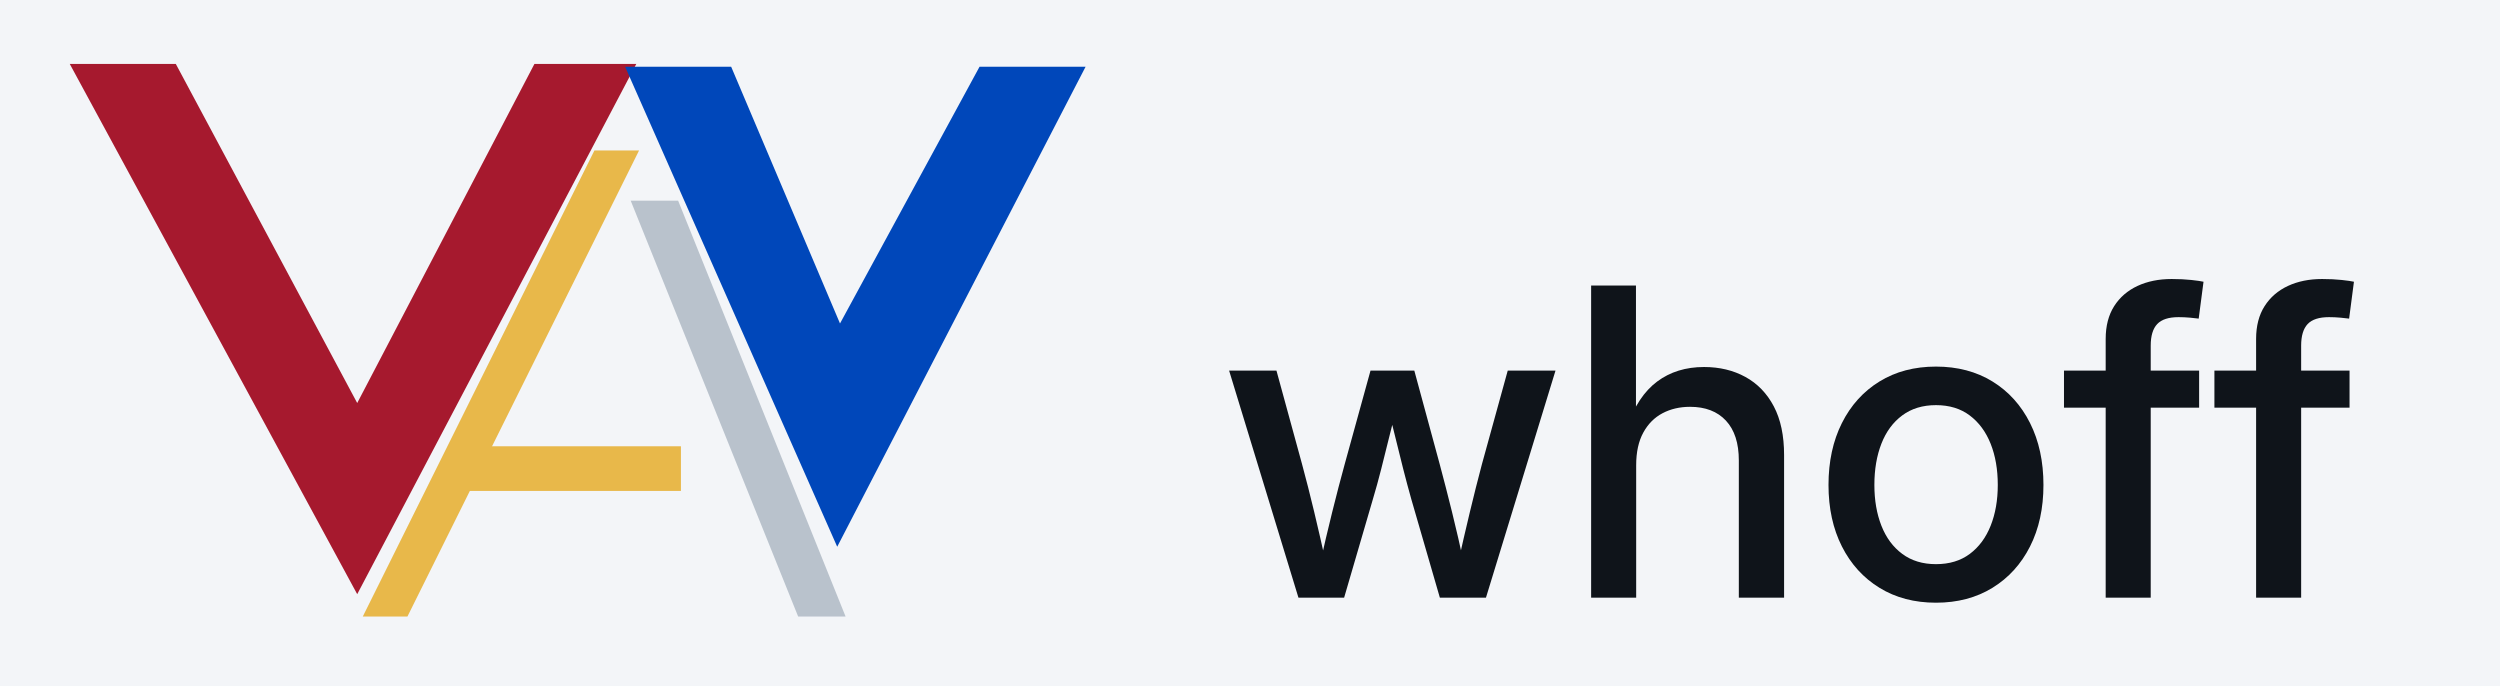
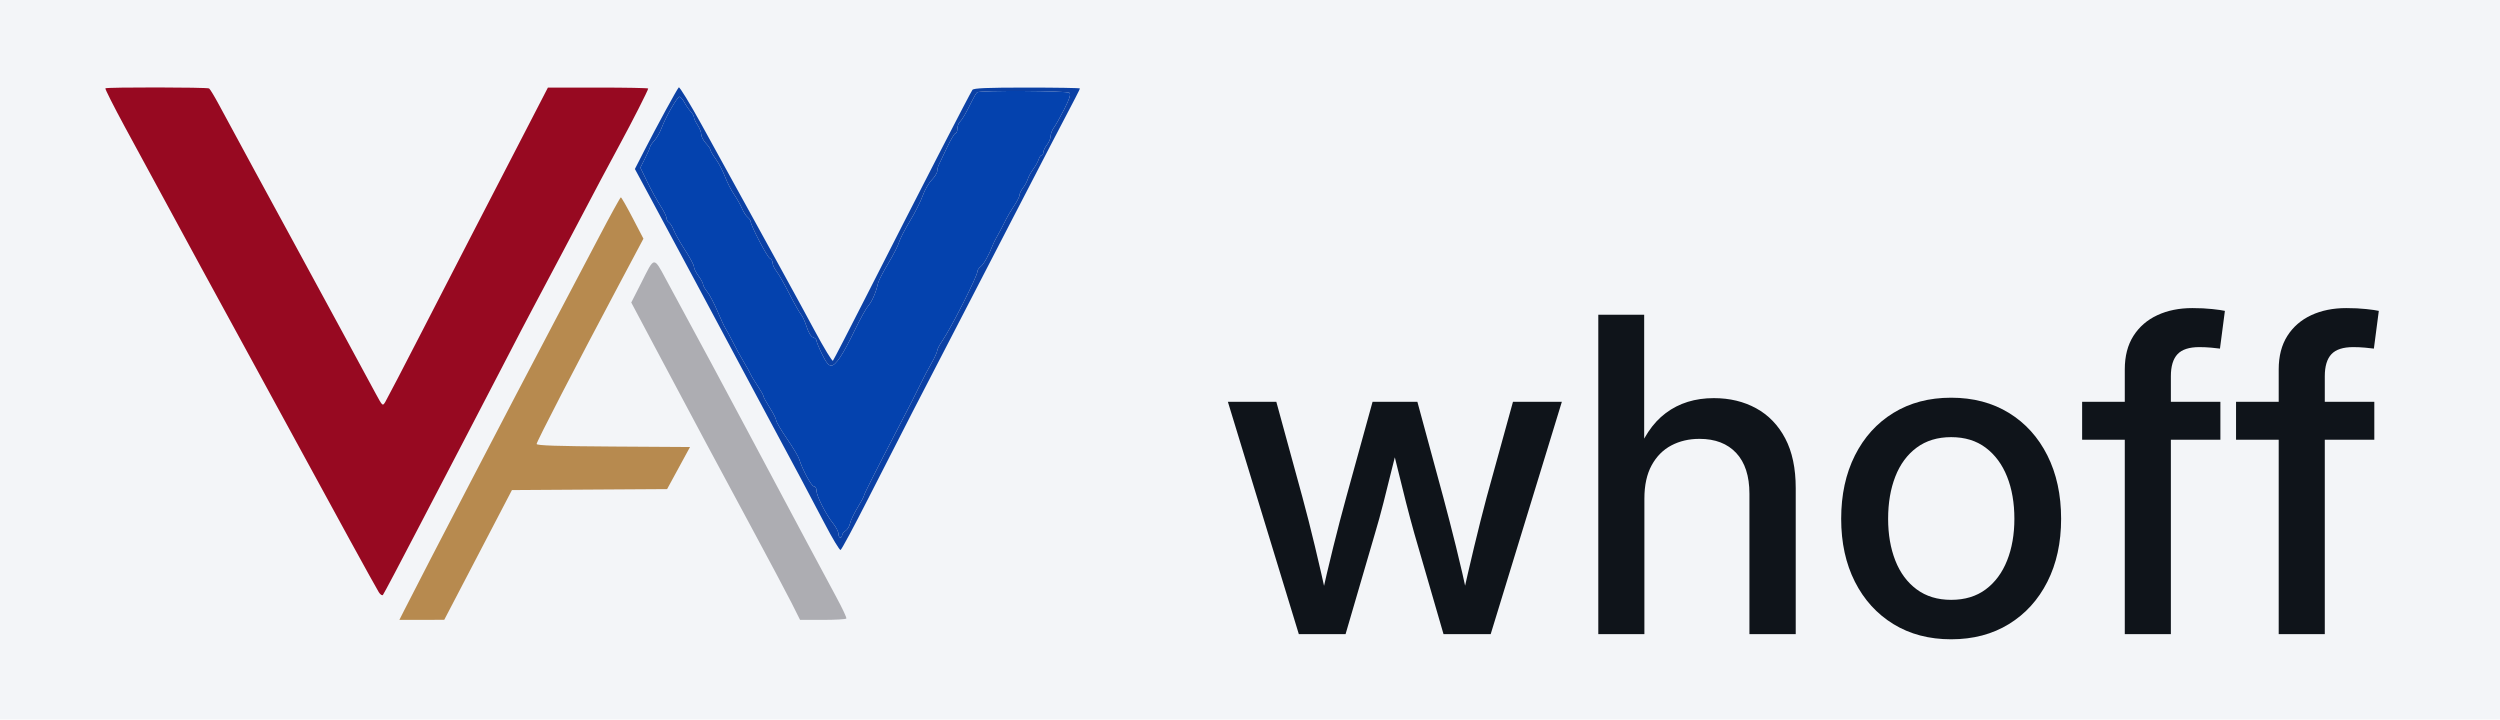
- <svg xmlns="http://www.w3.org/2000/svg" viewBox="0 0 860 236" width="860" height="236">
-   <rect width="860" height="236" fill="#F3F5F8" />
-   <g transform="translate(24 22) scale(0.48)">
+ <svg xmlns="http://www.w3.org/2000/svg" viewBox="0 0 820 236" width="820" height="236">
+   <rect width="820" height="236" fill="#F3F5F8" />
+   <g transform="translate(20 14) scale(0.6) translate(-84.98 -241.46)">
    <g id="wa-mark">
-       <path d="M0 0 L76 0 L206 243 L333 0 L406 0 L206 380 Z" fill="#A6192E" />
-       <path d="M398 2 L474 2 L552 186 L652 2 L728 2 L550 346 Z" fill="#0047BA" />
-       <path d="M376 62 L408 62 L242 396 L210 396 Z" fill="#E8B84A" />
-       <path d="M276 274 L438 274 L438 306 L276 306 Z" fill="#E8B84A" />
-       <path d="M402 98 L436 98 L556 396 L522 396 Z" fill="#B9C2CC" />
+       <path d="M 512.00 510.74 C512.00,511.43 511.55,512.00 511.00,512.00 C510.45,512.00 510.00,511.07 510.00,509.94 C510.00,508.81 508.67,506.22 507.03,504.19 C503.09,499.29 498.00,489.21 498.00,486.32 C498.00,484.98 497.40,484.00 496.57,484.00 C495.25,484.00 490.29,474.79 488.49,469.00 C488.06,467.62 485.08,462.66 481.86,457.96 C478.64,453.26 475.99,448.76 475.97,447.96 C475.96,447.16 474.39,444.05 472.47,441.05 C470.56,438.05 469.00,435.19 469.00,434.69 C469.00,434.20 467.60,431.72 465.90,429.20 C464.19,426.67 462.39,423.68 461.89,422.55 C461.39,421.42 459.63,418.25 457.98,415.50 C456.33,412.75 453.69,407.91 452.11,404.74 C450.53,401.58 448.81,398.43 448.30,397.74 C447.78,397.06 445.84,392.90 443.98,388.50 C442.13,384.10 439.57,379.23 438.31,377.67 C437.04,376.12 436.00,374.29 436.00,373.62 C436.00,372.94 434.88,370.86 433.50,369.00 C432.12,367.14 431.00,364.86 431.00,363.94 C431.00,363.03 428.83,358.95 426.18,354.89 C423.53,350.82 420.75,345.92 419.99,344.00 C419.24,342.08 418.03,340.14 417.31,339.70 C416.59,339.26 416.00,338.18 416.00,337.30 C416.00,336.43 414.51,333.41 412.68,330.60 C410.86,327.80 407.64,321.96 405.54,317.63 L 401.71 309.76 L 404.35 304.53 C405.81,301.65 407.00,298.92 407.00,298.45 C407.00,297.99 408.05,296.46 409.32,295.05 C410.60,293.65 412.37,290.57 413.26,288.22 C415.53,282.15 421.91,271.00 423.10,271.00 C423.64,271.00 424.86,272.42 425.80,274.16 C426.73,275.89 428.29,278.14 429.25,279.16 C430.21,280.17 431.00,281.56 431.01,282.25 C431.01,282.94 431.91,284.85 433.00,286.50 C434.09,288.15 434.99,290.45 434.99,291.60 C435.00,292.76 436.12,294.92 437.50,296.41 C438.88,297.89 440.00,299.53 440.00,300.06 C440.00,300.59 441.34,302.86 442.97,305.11 C444.60,307.37 446.86,311.69 447.99,314.71 C449.13,317.74 451.34,322.09 452.92,324.38 C454.49,326.67 456.44,330.11 457.24,332.02 C458.04,333.94 459.43,336.12 460.35,336.87 C461.26,337.63 462.00,338.67 462.00,339.19 C462.00,341.31 471.13,358.83 472.51,359.36 C473.33,359.68 474.00,360.79 474.00,361.83 C474.00,362.88 474.97,364.96 476.15,366.46 C477.33,367.97 480.52,373.54 483.22,378.85 C485.93,384.16 488.78,389.20 489.55,390.05 C490.32,390.90 491.70,393.93 492.62,396.78 C493.65,399.96 495.00,402.18 496.15,402.55 C497.17,402.87 498.00,403.67 498.00,404.33 C498.00,404.99 499.37,408.34 501.04,411.76 C503.19,416.17 504.64,418.00 505.99,418.00 C508.50,418.00 512.37,412.19 518.98,398.50 C521.90,392.45 525.21,386.48 526.33,385.24 C528.35,383.00 530.61,377.77 531.60,373.04 C531.88,371.69 534.38,366.84 537.15,362.25 C539.92,357.67 542.59,352.43 543.09,350.62 C543.60,348.81 546.27,343.59 549.04,339.04 C551.81,334.48 554.95,328.24 556.03,325.18 C557.10,322.12 559.34,318.21 560.99,316.51 C562.65,314.80 564.00,312.63 564.00,311.69 C564.00,310.75 564.39,309.19 564.86,308.24 C565.33,307.28 567.35,303.01 569.35,298.75 C571.35,294.49 573.44,291.00 573.99,291.00 C574.55,291.00 575.00,289.91 575.00,288.57 C575.00,287.24 575.60,285.54 576.33,284.81 C577.75,283.39 579.70,280.03 583.00,273.29 C584.13,270.98 585.42,268.86 585.87,268.58 C587.67,267.47 635.14,267.74 636.27,268.87 C637.10,269.70 636.39,271.99 633.48,277.75 C631.33,282.01 628.76,286.57 627.78,287.88 C626.80,289.20 626.00,291.27 626.00,292.50 C626.00,293.73 625.10,295.87 624.00,297.27 C622.90,298.67 622.00,300.53 622.00,301.41 C622.00,302.28 621.58,303.00 621.07,303.00 C620.55,303.00 619.83,304.01 619.45,305.25 C619.08,306.49 617.76,308.85 616.53,310.50 C615.30,312.15 613.94,314.62 613.51,316.00 C613.08,317.38 611.89,319.57 610.86,320.88 C609.84,322.20 609.00,323.93 609.00,324.74 C609.00,325.55 607.64,328.22 605.98,330.68 C604.32,333.15 602.29,336.59 601.46,338.33 C600.12,341.17 598.31,344.59 595.83,349.00 C595.37,349.83 594.73,351.17 594.41,352.00 C592.37,357.33 589.38,362.69 587.82,363.81 C586.82,364.53 586.00,365.72 586.00,366.46 C586.00,369.02 571.60,397.46 566.75,404.48 C565.24,406.67 564.00,409.07 564.00,409.81 C564.00,410.56 562.54,413.73 560.75,416.87 C558.96,420.00 556.54,424.58 555.37,427.04 C553.02,431.97 549.15,439.58 541.54,454.17 C530.31,475.72 524.00,488.24 524.00,488.98 C524.00,489.41 522.40,492.40 520.44,495.63 C518.49,498.86 516.62,502.77 516.30,504.33 C515.98,505.89 514.88,507.68 513.86,508.32 C512.84,508.96 512.00,510.05 512.00,510.74 Z" fill="#0442AE" />
+       <path d="M 502.44 504.30 C495.11,490.26 483.27,468.01 476.74,456.00 C475.10,452.98 468.47,440.60 462.01,428.50 C446.81,400.00 415.33,341.27 406.01,324.01 L 398.72 310.51 L 403.84 300.51 C410.64,287.22 421.73,266.87 422.72,265.89 C423.15,265.46 428.76,274.65 435.19,286.30 C475.71,359.80 488.68,383.42 496.95,398.82 C502.07,408.35 506.58,415.78 506.98,415.32 C507.38,414.87 515.59,398.98 525.23,380.00 C553.92,323.51 582.18,268.59 583.25,267.25 C584.00,266.30 591.22,266.00 613.12,266.00 C629.01,266.00 642.00,266.22 642.00,266.48 C642.00,266.93 640.30,270.22 625.99,297.50 C622.81,303.55 613.36,321.77 604.99,338.00 C596.61,354.23 586.61,373.58 582.75,381.00 C556.11,432.32 542.60,458.55 526.37,490.48 C518.54,505.86 511.70,518.60 511.15,518.78 C510.61,518.96 506.69,512.45 502.44,504.30 ZM 512.00 510.74 C512.00,510.05 512.84,508.96 513.86,508.32 C514.88,507.68 515.98,505.89 516.30,504.33 C516.62,502.77 518.49,498.86 520.44,495.63 C522.40,492.40 524.00,489.41 524.00,488.98 C524.00,488.24 530.31,475.72 541.54,454.17 C549.15,439.58 553.02,431.97 555.37,427.04 C556.54,424.58 558.96,420.00 560.75,416.87 C562.54,413.73 564.00,410.56 564.00,409.81 C564.00,409.07 565.24,406.67 566.75,404.48 C571.60,397.46 586.00,369.02 586.00,366.46 C586.00,365.72 586.82,364.53 587.82,363.81 C589.38,362.69 592.37,357.33 594.41,352.00 C594.73,351.17 595.37,349.83 595.83,349.00 C598.31,344.59 600.12,341.17 601.46,338.33 C602.29,336.59 604.32,333.15 605.98,330.68 C607.64,328.22 609.00,325.55 609.00,324.74 C609.00,323.93 609.84,322.20 610.86,320.88 C611.89,319.57 613.08,317.38 613.51,316.00 C613.94,314.62 615.30,312.15 616.53,310.50 C617.76,308.85 619.08,306.49 619.45,305.25 C619.83,304.01 620.55,303.00 621.07,303.00 C621.58,303.00 622.00,302.28 622.00,301.41 C622.00,300.53 622.90,298.67 624.00,297.27 C625.10,295.87 626.00,293.73 626.00,292.50 C626.00,291.27 626.80,289.20 627.78,287.88 C628.76,286.57 631.33,282.01 633.48,277.75 C636.39,271.99 637.10,269.70 636.27,268.87 C635.14,267.74 587.67,267.47 585.87,268.58 C585.42,268.86 584.13,270.98 583.00,273.29 C579.70,280.03 577.75,283.39 576.33,284.81 C575.60,285.54 575.00,287.24 575.00,288.57 C575.00,289.91 574.55,291.00 573.99,291.00 C573.44,291.00 571.35,294.49 569.35,298.75 C567.35,303.01 565.33,307.28 564.86,308.24 C564.39,309.19 564.00,310.75 564.00,311.69 C564.00,312.63 562.65,314.80 560.99,316.51 C559.34,318.21 557.10,322.12 556.03,325.18 C554.95,328.24 551.81,334.48 549.04,339.04 C546.27,343.59 543.60,348.81 543.09,350.62 C542.59,352.43 539.92,357.67 537.15,362.25 C534.38,366.84 531.88,371.69 531.60,373.04 C530.61,377.77 528.35,383.00 526.33,385.24 C525.21,386.48 521.90,392.45 518.98,398.50 C512.37,412.19 508.50,418.00 505.99,418.00 C504.64,418.00 503.19,416.17 501.04,411.76 C499.37,408.34 498.00,404.99 498.00,404.33 C498.00,403.67 497.17,402.87 496.15,402.55 C495.00,402.18 493.65,399.96 492.62,396.78 C491.70,393.93 490.32,390.90 489.55,390.05 C488.78,389.20 485.93,384.16 483.22,378.85 C480.52,373.54 477.33,367.97 476.15,366.46 C474.97,364.96 474.00,362.88 474.00,361.83 C474.00,360.79 473.33,359.68 472.51,359.36 C471.13,358.83 462.00,341.31 462.00,339.19 C462.00,338.67 461.26,337.63 460.35,336.87 C459.43,336.12 458.04,333.94 457.24,332.02 C456.44,330.11 454.49,326.67 452.92,324.38 C451.34,322.09 449.13,317.74 447.99,314.71 C446.86,311.69 444.60,307.37 442.97,305.11 C441.34,302.86 440.00,300.59 440.00,300.06 C440.00,299.53 438.88,297.89 437.50,296.41 C436.12,294.92 435.00,292.76 434.99,291.60 C434.99,290.45 434.09,288.15 433.00,286.50 C431.91,284.85 431.01,282.94 431.01,282.25 C431.00,281.56 430.21,280.17 429.25,279.16 C428.29,278.14 426.73,275.89 425.80,274.16 C424.86,272.42 423.64,271.00 423.10,271.00 C421.91,271.00 415.53,282.15 413.26,288.22 C412.37,290.57 410.60,293.65 409.32,295.05 C408.05,296.46 407.00,297.99 407.00,298.45 C407.00,298.92 405.81,301.65 404.35,304.53 L 401.71 309.76 L 405.54 317.63 C407.64,321.96 410.86,327.80 412.68,330.60 C414.51,333.41 416.00,336.43 416.00,337.30 C416.00,338.18 416.59,339.26 417.31,339.70 C418.03,340.14 419.24,342.08 419.99,344.00 C420.75,345.92 423.53,350.82 426.18,354.89 C428.83,358.95 431.00,363.03 431.00,363.94 C431.00,364.86 432.12,367.14 433.50,369.00 C434.88,370.86 436.00,372.94 436.00,373.62 C436.00,374.29 437.04,376.12 438.31,377.67 C439.57,379.23 442.13,384.10 443.98,388.50 C445.84,392.90 447.78,397.06 448.30,397.74 C448.81,398.43 450.53,401.58 452.11,404.74 C453.69,407.91 456.33,412.75 457.98,415.50 C459.63,418.25 461.39,421.42 461.89,422.55 C462.39,423.68 464.19,426.67 465.90,429.20 C467.60,431.72 469.00,434.20 469.00,434.69 C469.00,435.19 470.56,438.05 472.47,441.05 C474.39,444.05 475.96,447.16 475.97,447.96 C475.99,448.76 478.64,453.26 481.86,457.96 C485.08,462.66 488.06,467.62 488.49,469.00 C490.29,474.79 495.25,484.00 496.57,484.00 C497.40,484.00 498.00,484.98 498.00,486.32 C498.00,489.21 503.09,499.29 507.03,504.19 C508.67,506.22 510.00,508.81 510.00,509.94 C510.00,511.07 510.45,512.00 511.00,512.00 C511.55,512.00 512.00,511.43 512.00,510.74 Z" fill="#0B40A4" />
+       <path d="M 258.72 541.86 C256.78,538.72 233.07,495.52 213.52,459.50 C204.86,443.55 194.07,423.75 189.53,415.50 C177.76,394.10 150.63,344.22 120.01,287.71 C113.82,276.27 108.98,266.69 109.25,266.41 C109.94,265.72 164.84,265.79 165.96,266.48 C166.45,266.78 168.84,270.73 171.28,275.26 C179.57,290.66 201.70,331.43 213.21,352.50 C219.52,364.05 231.13,385.42 239.01,400.00 C246.89,414.58 255.02,429.59 257.07,433.37 C260.76,440.18 260.81,440.22 262.26,437.87 C263.07,436.57 272.52,418.40 283.27,397.50 C294.02,376.60 305.15,355.00 308.00,349.50 C313.20,339.49 320.38,325.61 340.45,286.75 L 351.17 266.00 L 378.58 266.00 C393.66,266.00 406.00,266.23 406.00,266.52 C406.00,267.36 397.25,284.59 390.51,297.00 C383.45,310.00 380.12,316.28 359.73,355.00 C351.76,370.12 344.12,384.52 342.75,387.00 C341.38,389.48 333.40,404.77 325.01,421.00 C316.62,437.23 307.85,454.10 305.51,458.50 C303.18,462.90 292.38,483.60 281.52,504.50 C270.66,525.40 261.41,542.89 260.98,543.36 C260.54,543.83 259.53,543.15 258.72,541.86 Z" fill="#970921" />
+       <path d="M 484.38 547.75 C481.82,542.66 472.08,524.33 462.73,507.00 C444.61,473.43 431.38,448.72 410.01,408.50 L 396.73 383.50 L 401.82 373.50 C405.85,365.57 407.53,361.59 409.27,361.56 C410.76,361.54 412.29,364.41 415.37,370.17 C415.93,371.22 416.54,372.36 417.22,373.60 C438.21,412.36 445.02,425.02 460.46,454.00 C487.95,505.60 502.51,532.85 508.81,544.50 C512.09,550.55 514.57,555.84 514.32,556.25 C514.08,556.66 508.29,557.00 501.45,557.00 L 489.02 557.00 Z" fill="#ADADB2" />
+       <path d="M 272.62 551.75 C283.91,529.46 332.16,436.73 354.46,394.50 C361.72,380.75 372.79,359.71 379.07,347.75 C385.34,335.79 390.74,326.00 391.05,326.00 C391.36,326.00 394.27,331.08 397.50,337.30 L 403.39 348.60 L 389.33 375.05 C366.50,417.98 345.00,459.60 345.00,460.83 C345.00,461.67 356.18,462.05 386.92,462.24 L 428.85 462.50 L 422.59 474.00 L 416.33 485.50 L 373.91 485.77 L 331.50 486.04 L 313.00 521.50 L 294.50 556.96 L 282.23 556.98 L 269.97 557.00 Z" fill="#B78A4F" />
    </g>
  </g>
-   <g transform="translate(420 58) scale(2.05)" fill="#0F141A">
+   <g transform="translate(400 64) scale(2.0)" fill="#0F141A">
    <path d="M13.008 72.0 1.371 33.891H9.316L13.605 49.57Q14.625 53.332 15.645 57.586Q16.664 61.84 17.684 66.48H16.594Q17.613 61.91 18.668 57.656Q19.723 53.402 20.777 49.57L25.102 33.891H32.449L36.703 49.57Q37.723 53.367 38.777 57.621Q39.832 61.875 40.816 66.48H39.727Q40.746 61.91 41.766 57.656Q42.785 53.402 43.805 49.57L48.129 33.891H56.145L44.473 72.0H36.738L31.957 55.512Q31.254 53.016 30.586 50.396Q29.918 47.777 29.268 45.088Q28.617 42.398 27.914 39.762H29.566Q28.898 42.363 28.23 45.07Q27.562 47.777 26.895 50.414Q26.227 53.051 25.488 55.512L20.672 72.0Z" />
    <path d="M69.68 49.781V72.0H62.121V19.617H69.645V43.312H68.168Q69.926 38.18 73.195 35.736Q76.465 33.293 81.07 33.293Q84.973 33.293 88.014 34.963Q91.055 36.633 92.777 39.902Q94.5 43.172 94.5 48.059V72.0H86.906V48.973Q86.906 44.613 84.744 42.293Q82.582 39.973 78.715 39.973Q76.148 39.973 74.109 41.045Q72.07 42.117 70.875 44.297Q69.68 46.477 69.68 49.781Z" />
    <path d="M119.988 72.844Q114.574 72.844 110.514 70.348Q106.453 67.852 104.203 63.404Q101.953 58.957 101.953 53.086Q101.953 47.18 104.203 42.697Q106.453 38.215 110.514 35.719Q114.574 33.223 119.988 33.223Q125.402 33.223 129.463 35.719Q133.523 38.215 135.773 42.697Q138.023 47.18 138.023 53.086Q138.023 58.957 135.773 63.404Q133.523 67.852 129.463 70.348Q125.402 72.844 119.988 72.844ZM119.988 66.375Q123.363 66.375 125.666 64.652Q127.969 62.93 129.164 59.924Q130.359 56.918 130.359 53.086Q130.359 49.184 129.164 46.178Q127.969 43.172 125.666 41.432Q123.363 39.691 119.988 39.691Q116.648 39.691 114.328 41.414Q112.008 43.137 110.83 46.16Q109.652 49.184 109.652 53.086Q109.652 56.918 110.83 59.924Q112.008 62.93 114.328 64.652Q116.648 66.375 119.988 66.375Z" />
    <path d="M164.145 33.891V40.113H141.469V33.891ZM148.465 72.0V28.582Q148.465 25.312 149.889 23.08Q151.312 20.848 153.809 19.688Q156.305 18.527 159.539 18.527Q161.367 18.527 162.826 18.686Q164.285 18.844 164.883 18.984L164.074 25.172Q163.617 25.102 162.633 25.014Q161.648 24.926 160.699 24.926Q158.203 24.926 157.113 26.086Q156.023 27.246 156.023 29.707V72.0Z" />
    <path d="M189.387 33.891V40.113H166.711V33.891ZM173.707 72.0V28.582Q173.707 25.312 175.131 23.08Q176.555 20.848 179.051 19.688Q181.547 18.527 184.781 18.527Q186.609 18.527 188.068 18.686Q189.527 18.844 190.125 18.984L189.316 25.172Q188.859 25.102 187.875 25.014Q186.891 24.926 185.941 24.926Q183.445 24.926 182.355 26.086Q181.266 27.246 181.266 29.707V72.0Z" />
  </g>
</svg>
